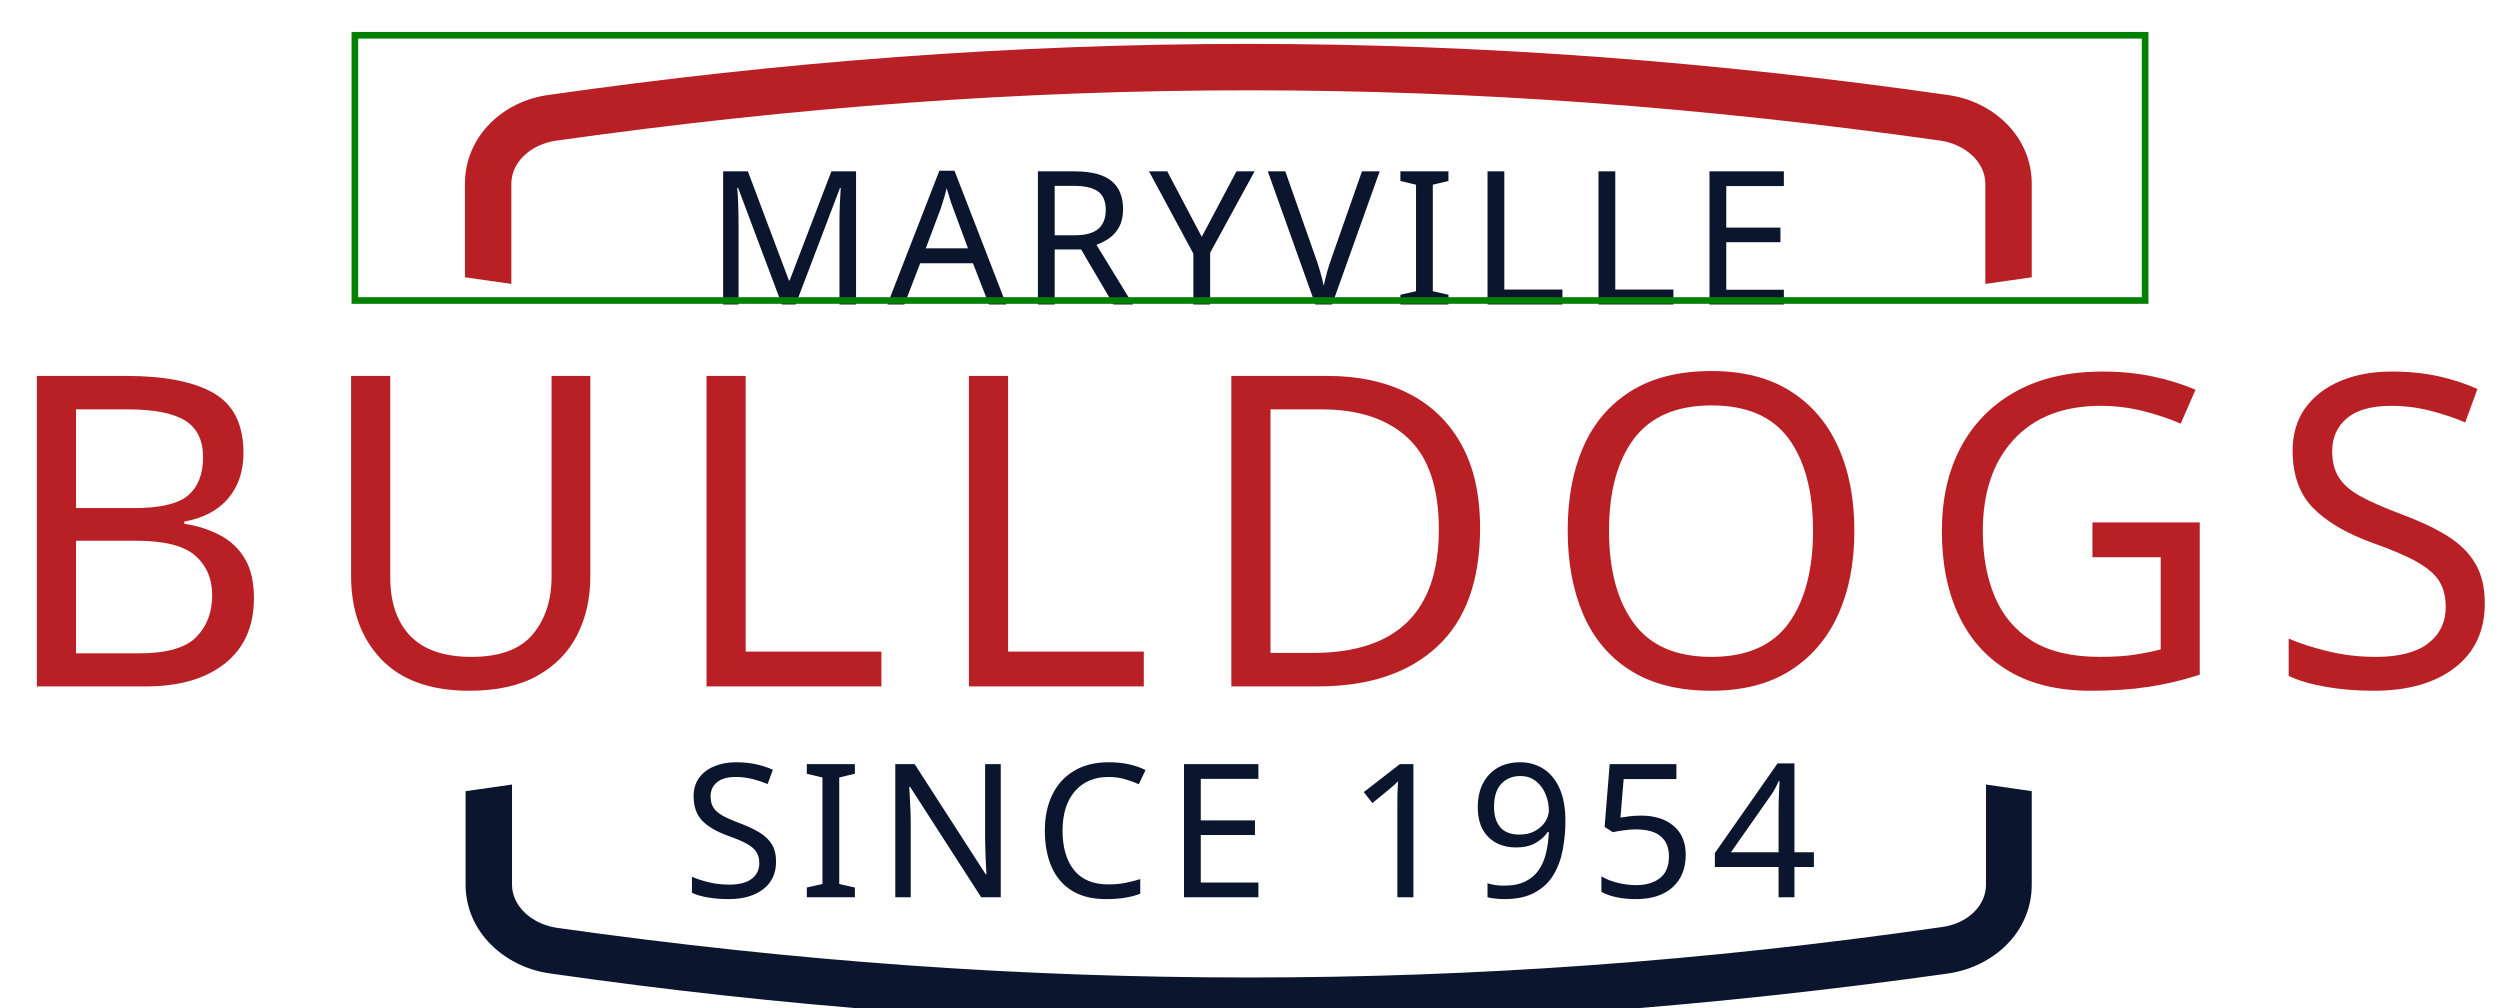
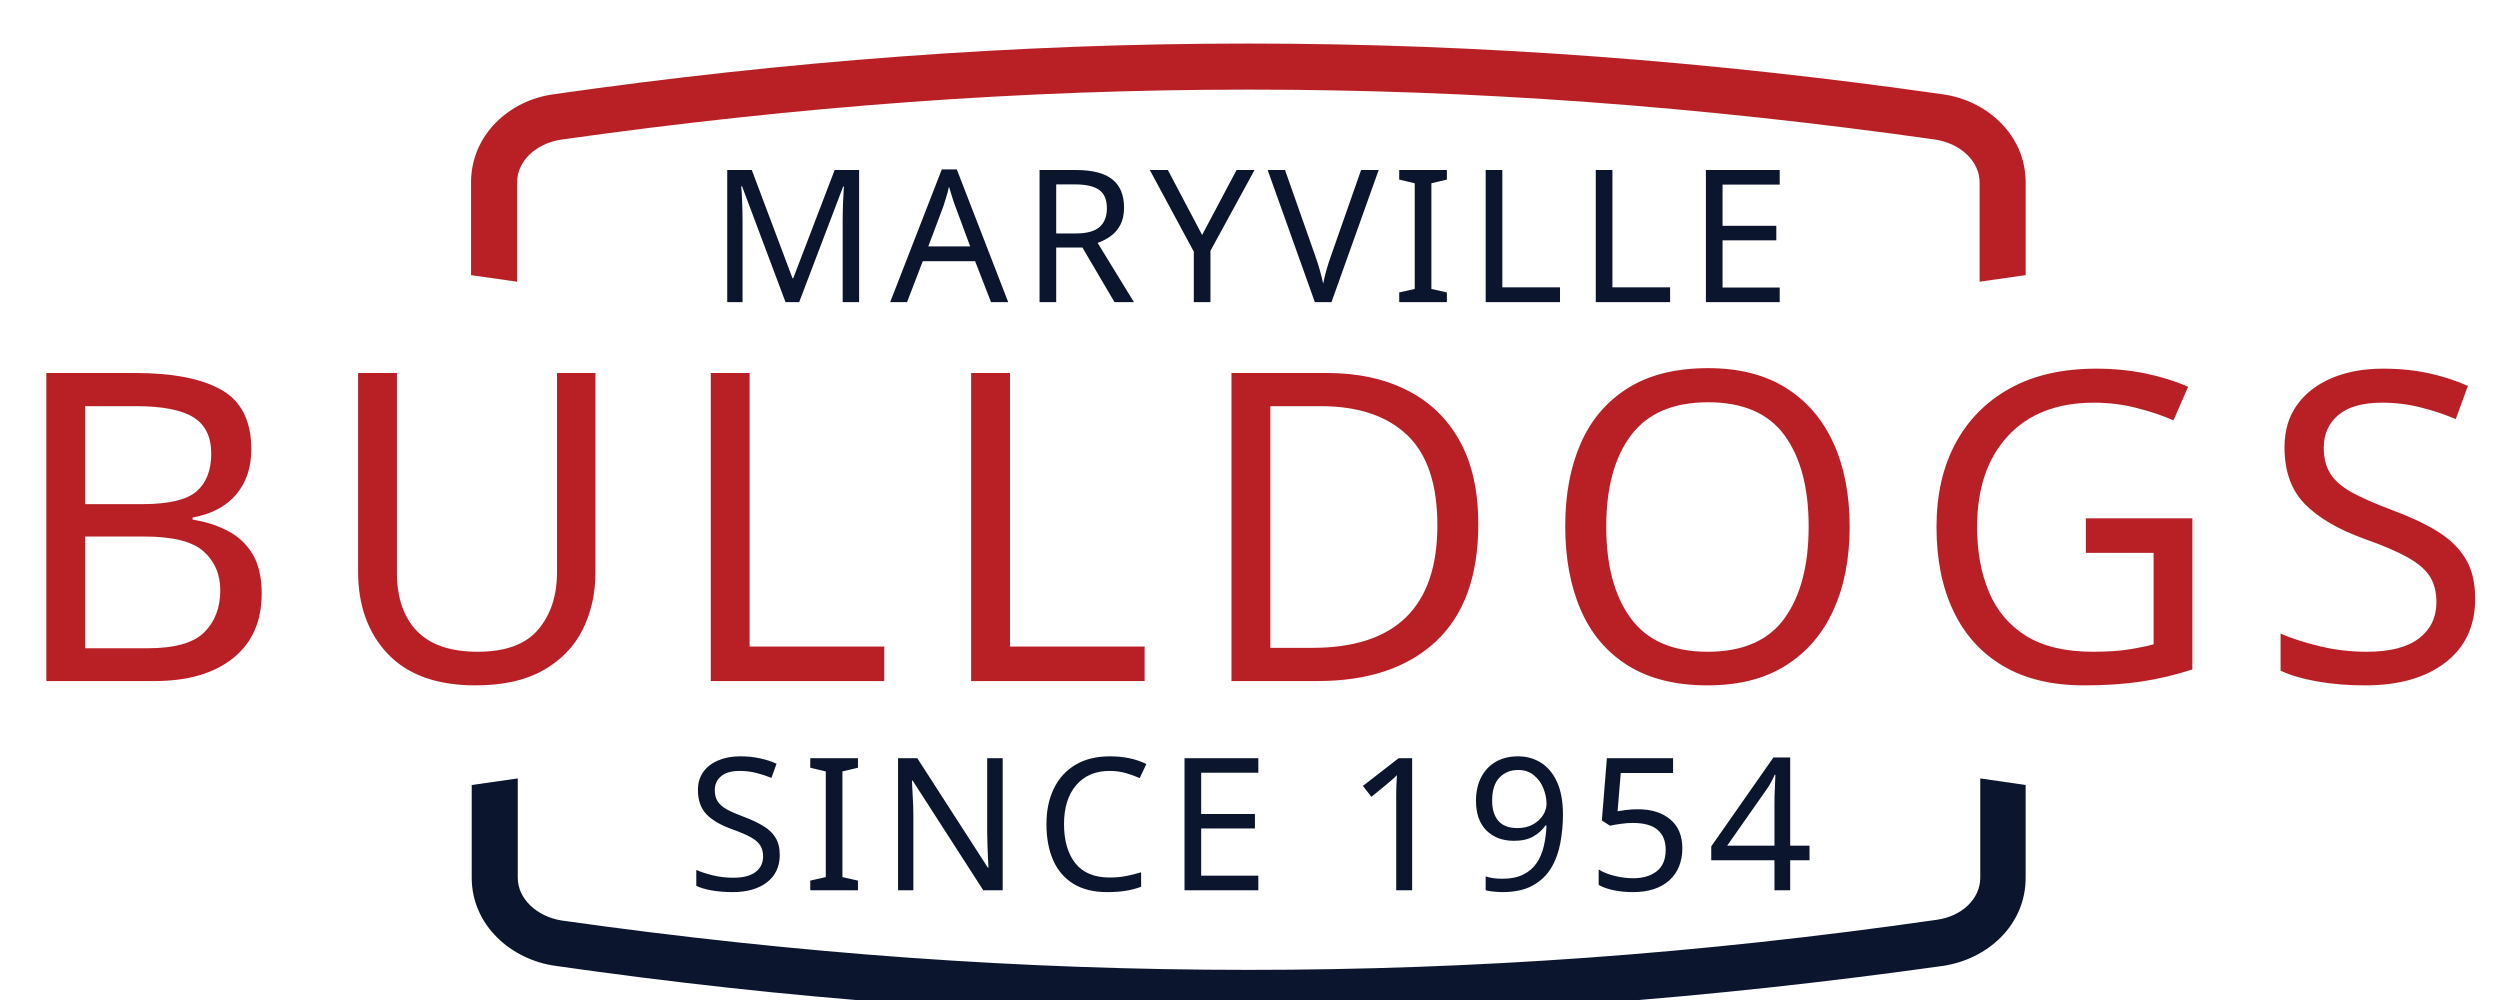
<svg xmlns="http://www.w3.org/2000/svg" version="1.1" id="layout" data-colorable="special_text" preserveAspectRatio="xMidYMid meet">
  <svg viewBox="0 0 270 152" y="3.5%">
    <defs>
      <style type="text/css">
                
				#layout svg {
					overflow: visible;
				}
				@font-face {
					font-family: 'heritage';
					src: url('http://richardsonsports.com/customizer/fonts/bebaskai-regular.woff') format('woff');
					font-weight: normal;
					font-style: normal;
				}
		
            </style>
    </defs>
    <svg id="top_text-wrapper" class="draggable" y="40.6" height="28px" preserveAspectRatio="xMidYMin meet">
      <text id="top_text" data-name="top_text" data-text-max="10" class="top_text text drag-target scalable" x="50%" y="0" text-anchor="middle" fill="#0B162E" font-family="heritage" font-size="28.12px" data-font-max="28.12" letter-spacing="2">MARYVILLE</text>
    </svg>
    <svg id="main_text-wrapper" class="draggable" y="98.2" height="75.6px" preserveAspectRatio="xMidYMin meet">
      <text id="main_text" data-name="main_text" data-text-max="10" class="main_text text drag-target scalable" x="50%" y="0" text-anchor="middle" fill="#B82026" font-family="heritage" font-size="65.6px" data-font-max="65.6" letter-spacing="5.2">BULLDOGS</text>
    </svg>
    <svg id="bottom_text-wrapper" class="draggable" y="130" height="28px" preserveAspectRatio="xMidYMin meet">
      <text id="bottom_text" data-name="bottom_text" data-text-max="10" class="bottom_text text drag-target scalable" x="50%" y="0" text-anchor="middle" fill="#0B162E" font-family="heritage" font-size="28.12px" data-font-max="28.12" letter-spacing="2.2">SINCE 1954</text>
    </svg>
    <svg id="graphic-2" class="draggable" x="0" y="-56" viewBox="0 0 270 40" preserveAspectRatio="xMidYMid meet" xml:space="preserve" data-colorable="mascot" version="1.1">
-       <rect x="0" y="0" width="100%" height="100%" fill="none" stroke="green" />
      <path id="color-2" class="drag-target color-2" fill="#B82026" d="M240.2,9c6.8,0.9,12.7,6.2,12.7,13.4v14.1l-7,1V22.4c0-3.2-2.9-5.9-6.7-6.5c-36.1-5.1-70.2-7.6-104.4-7.6  s-68.3,2.5-104.5,7.6c-3.9,0.6-6.7,3.3-6.7,6.5v15.1l-7-1V22.4c0-7.2,5.8-12.5,12.6-13.4c35-5,70.1-7.7,105.5-7.7S205.2,4,240.2,9 L252.9,9z" />
    </svg>
    <svg id="graphic-1" class="draggable" x="0" y="56" viewBox="0 0 270 40" preserveAspectRatio="xMidYMid meet" xml:space="preserve" data-colorable="mascot" version="1.1">
      <path id="color-1" class="drag-target color-1" fill="#0B162E" d="M252.9,2v14.1c0,7.2-5.8,12.4-12.6,13.4c-35,4.9-70.1,7.7-105.5,7.7s-70.4-2.7-105.3-7.7  c-6.8-0.9-12.8-6.2-12.8-13.4v-14.1l7-1v15.1c0,3.2,2.9,5.9,6.7,6.5c36.1,5.1,70.2,7.5,104.4,7.5s68.3-2.4,104.5-7.6 c3.9-0.5,6.7-3.2,6.7-6.4v-15.1L252.9,2z" />
    </svg>
  </svg>
</svg>
